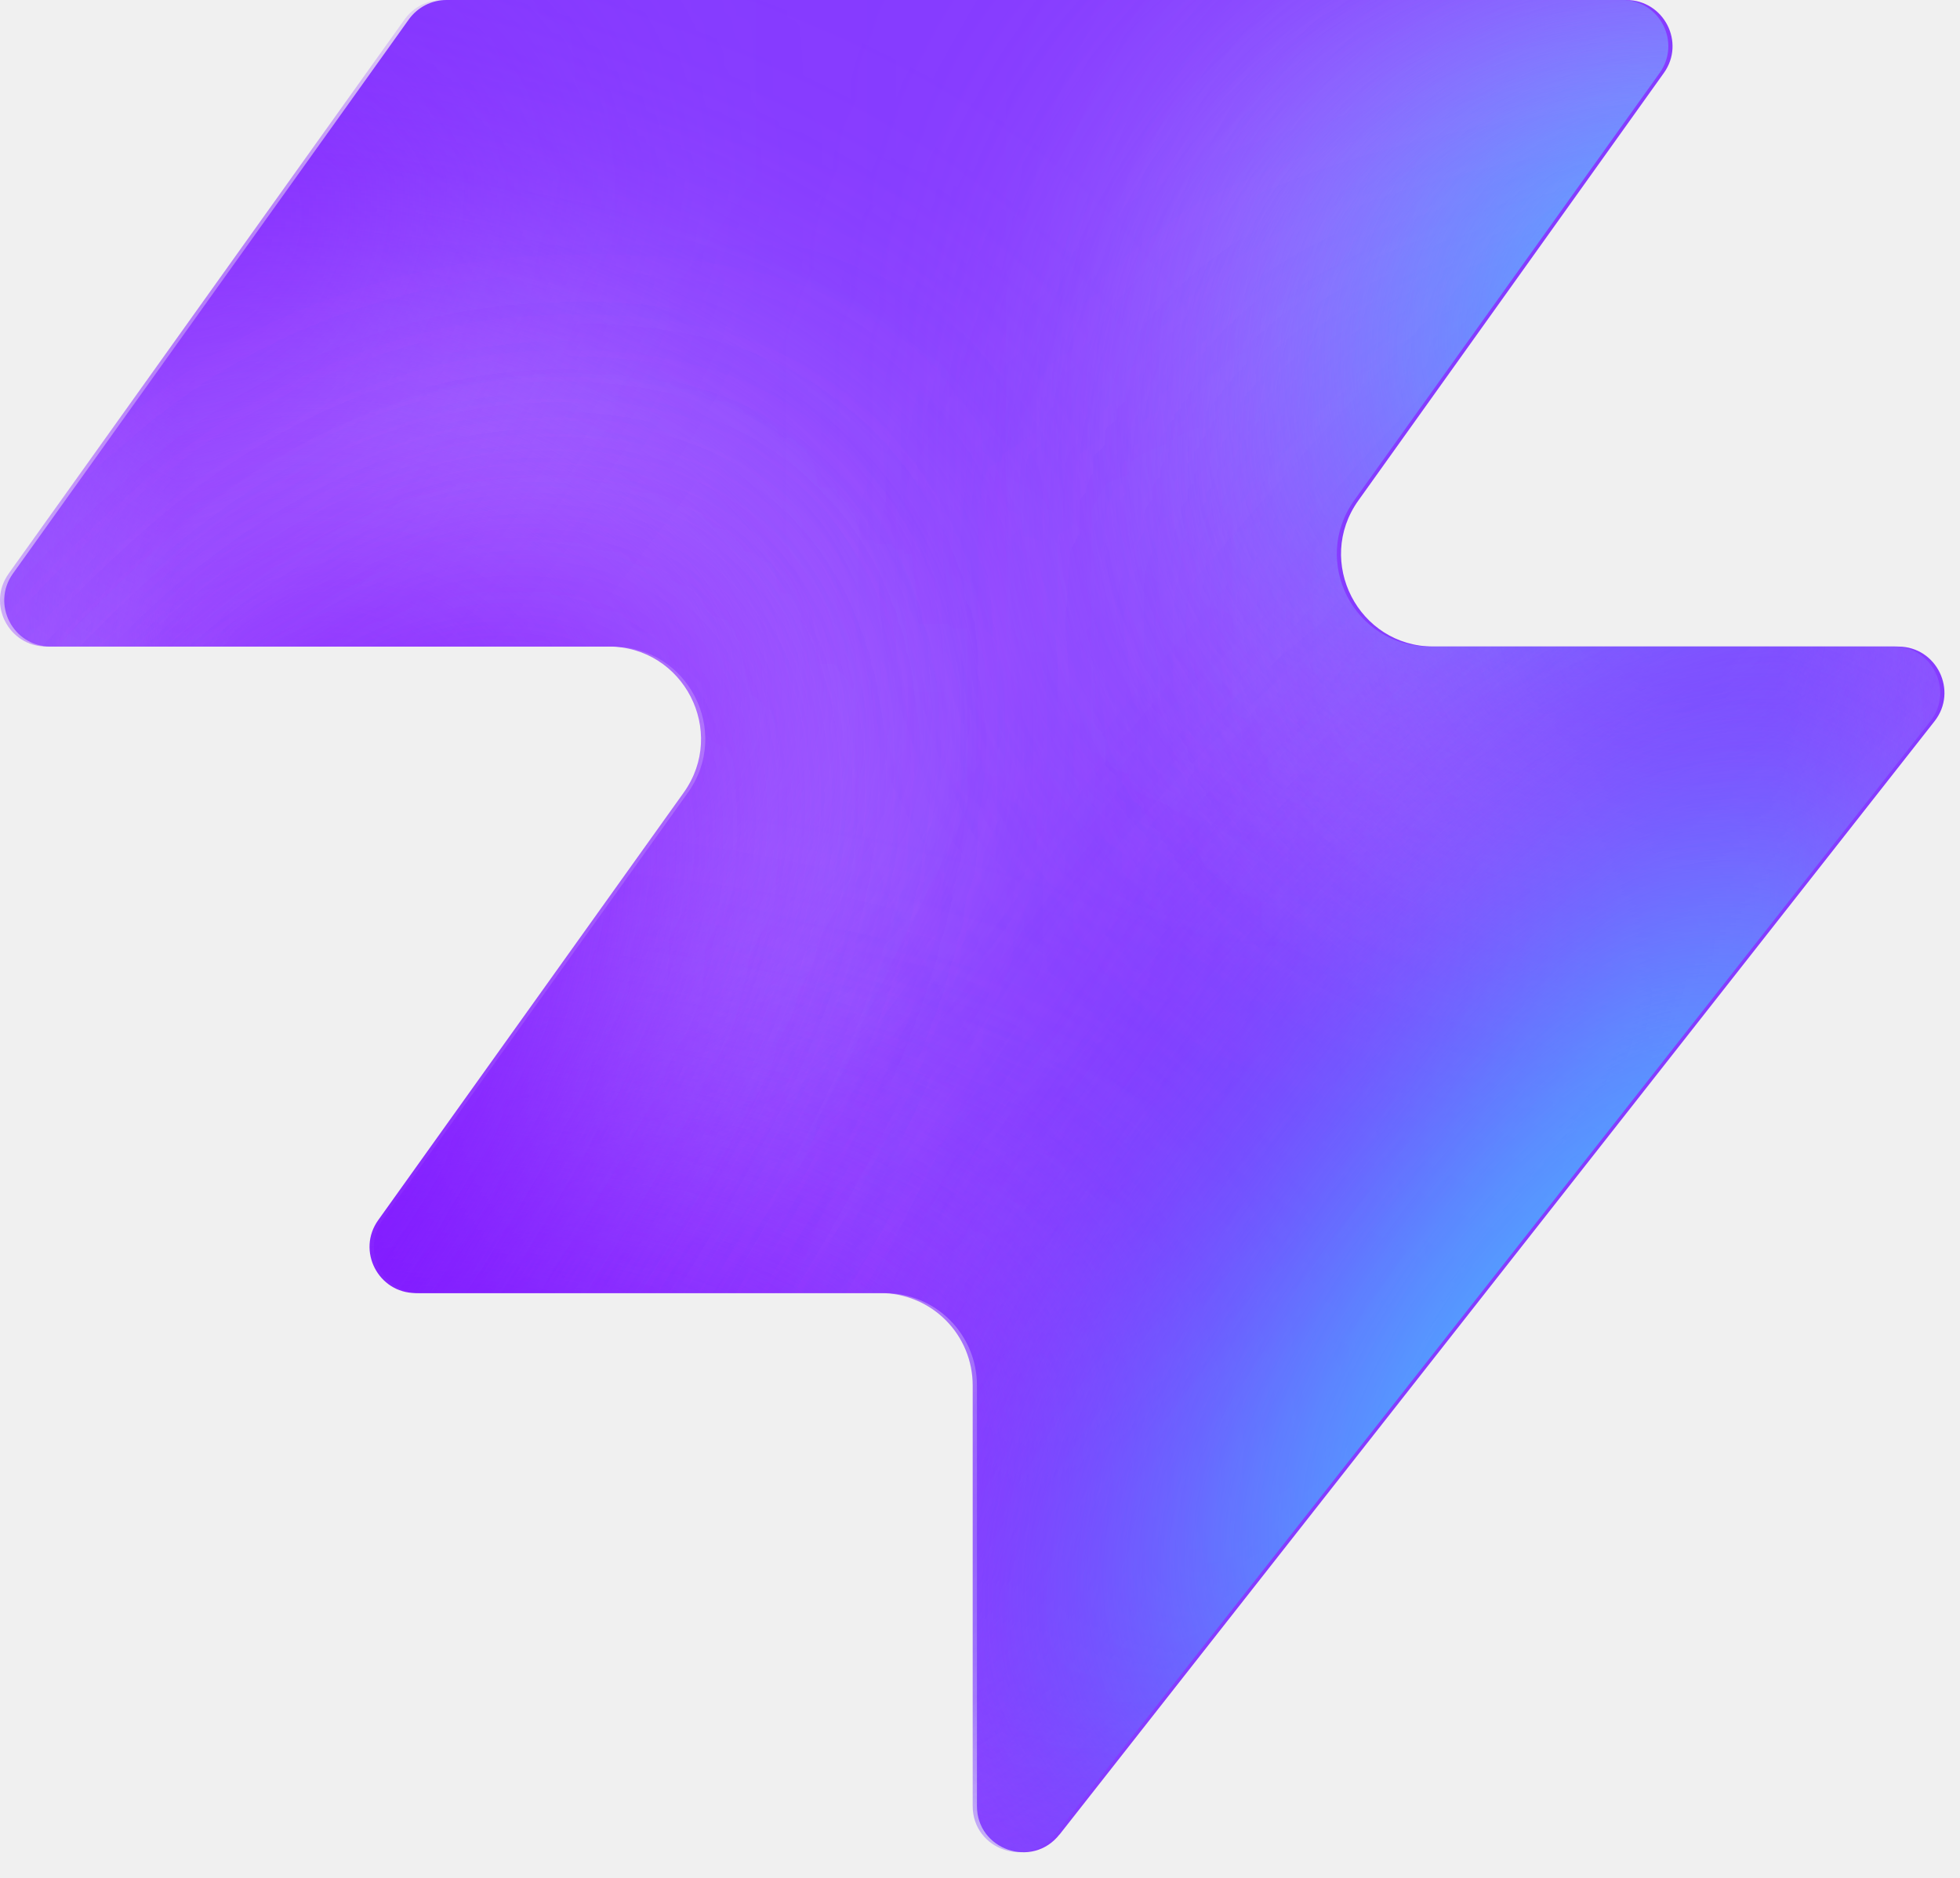
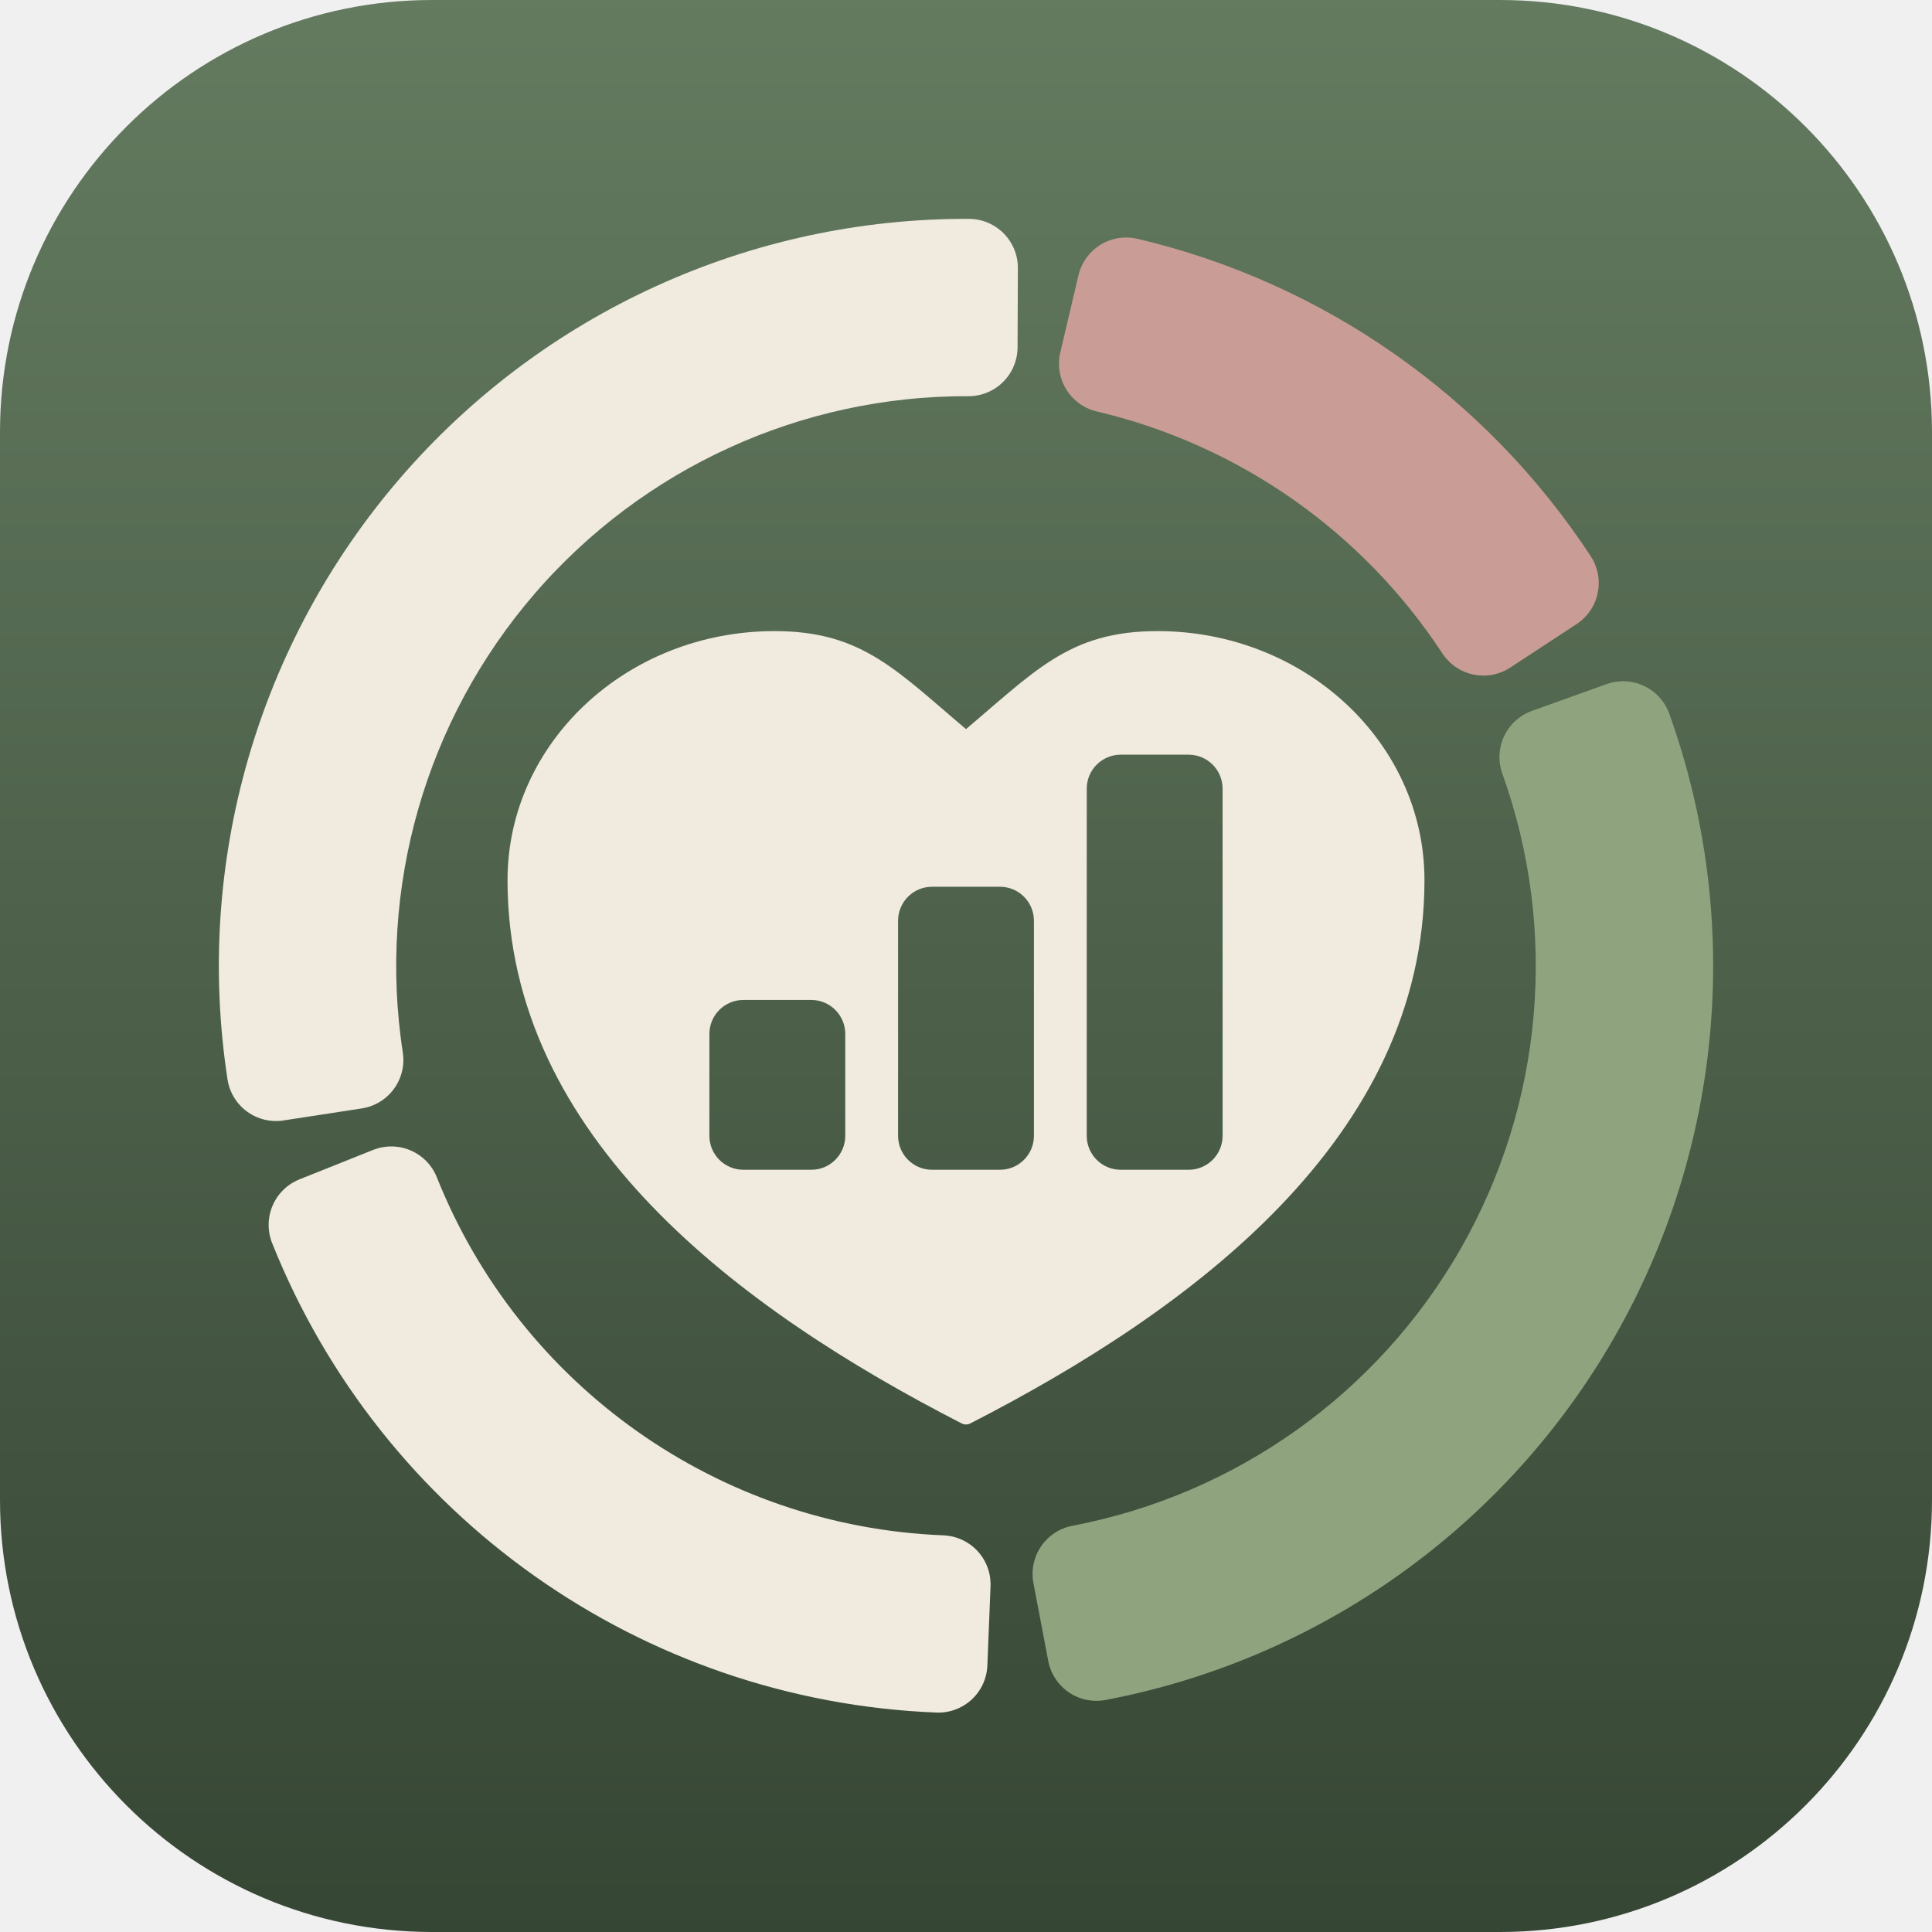
- <svg xmlns="http://www.w3.org/2000/svg" width="48" height="46" fill="none" viewBox="0 0 48 46">
-   <path fill="#863bff" d="M25.946 44.938c-.664.845-2.021.375-2.021-.698V33.937a2.26 2.26 0 0 0-2.262-2.262H10.287c-.92 0-1.456-1.04-.92-1.788l7.48-10.471c1.07-1.497 0-3.578-1.842-3.578H1.237c-.92 0-1.456-1.04-.92-1.788L10.013.474c.214-.297.556-.474.92-.474h28.894c.92 0 1.456 1.04.92 1.788l-7.48 10.471c-1.07 1.498 0 3.579 1.842 3.579h11.377c.943 0 1.473 1.088.89 1.83L25.947 44.94z" style="fill:#863bff;fill:color(display-p3 .525 .23 1);fill-opacity:1" />
-   <mask id="a" width="48" height="46" x="0" y="0" maskUnits="userSpaceOnUse" style="mask-type:alpha">
-     <path fill="#000" d="M25.842 44.938c-.664.844-2.021.375-2.021-.698V33.937a2.26 2.26 0 0 0-2.262-2.262H10.183c-.92 0-1.456-1.04-.92-1.788l7.48-10.471c1.07-1.498 0-3.579-1.842-3.579H1.133c-.92 0-1.456-1.04-.92-1.787L9.91.473c.214-.297.556-.474.92-.474h28.894c.92 0 1.456 1.04.92 1.788l-7.48 10.471c-1.07 1.498 0 3.578 1.842 3.578h11.377c.943 0 1.473 1.088.89 1.832L25.843 44.94z" style="fill:#000;fill-opacity:1" />
+ <svg xmlns="http://www.w3.org/2000/svg" viewBox="0 0 1024 1024">
+   <defs>
+     <linearGradient id="bg" x1="0" y1="0" x2="0" y2="1">
+       <stop offset="0" stop-color="#647B60" />
+       <stop offset="1" stop-color="#364634" />
+     </linearGradient>
+   </defs>
+   <rect width="1024" height="1024" rx="229" fill="url(#bg)" />
+   <path d="M146.29 568.17A370 370 0 0 1 513.5 142L513.33 184A328 328 0 0 0 187.8 561.79Z" fill="#F0EADF" stroke="#F0EADF" stroke-width="52" stroke-linejoin="round" />
+   <path d="M596.92 151.88A370 370 0 0 1 821.36 309.03L786.24 332.07A328 328 0 0 0 587.28 192.76Z" fill="#C99D95" stroke="#C99D95" stroke-width="52" stroke-linejoin="round" />
+   <path d="M860.28 387.08A370 370 0 0 1 581.13 875.48L573.28 834.22A328 328 0 0 0 820.74 401.26Z" fill="#8FA47E" stroke="#8FA47E" stroke-width="52" stroke-linejoin="round" />
+   <path d="M497.35 881.71A370 370 0 0 1 168.38 649.22L207.39 633.64A328 328 0 0 0 499.02 839.74Z" fill="#F0EADF" stroke="#F0EADF" stroke-width="52" stroke-linejoin="round" />
+   <mask id="holes">
+     <rect width="1024" height="1024" fill="#fff" />
+     <g fill="#000">
+       <rect x="376" y="530" width="72" height="90" rx="18" />
+       <rect x="476" y="470" width="72" height="150" rx="18" />
+       <rect x="576" y="400" width="72" height="220" rx="18" />
+     </g>
  </mask>
-   <g mask="url(#a)">
-     <g filter="url(#b)">
-       <ellipse cx="5.508" cy="14.704" fill="#ede6ff" rx="5.508" ry="14.704" style="fill:#ede6ff;fill:color(display-p3 .927 .903 1);fill-opacity:1" transform="matrix(.00324 1 1 -.00324 -4.47 31.516)" />
-     </g>
-     <g filter="url(#c)">
-       <ellipse cx="10.399" cy="29.851" fill="#ede6ff" rx="10.399" ry="29.851" style="fill:#ede6ff;fill:color(display-p3 .927 .903 1);fill-opacity:1" transform="matrix(.00324 1 1 -.00324 -39.328 7.883)" />
-     </g>
-     <g filter="url(#d)">
-       <ellipse cx="5.508" cy="30.487" fill="#7e14ff" rx="5.508" ry="30.487" style="fill:#7e14ff;fill:color(display-p3 .492 .077 1);fill-opacity:1" transform="rotate(89.814 -25.913 -14.639)scale(1 -1)" />
-     </g>
-     <g filter="url(#e)">
-       <ellipse cx="5.508" cy="30.599" fill="#7e14ff" rx="5.508" ry="30.599" style="fill:#7e14ff;fill:color(display-p3 .492 .077 1);fill-opacity:1" transform="rotate(89.814 -32.644 -3.334)scale(1 -1)" />
-     </g>
-     <g filter="url(#f)">
-       <ellipse cx="5.508" cy="30.599" fill="#7e14ff" rx="5.508" ry="30.599" style="fill:#7e14ff;fill:color(display-p3 .492 .077 1);fill-opacity:1" transform="matrix(.00324 1 1 -.00324 -34.34 30.47)" />
-     </g>
-     <g filter="url(#g)">
-       <ellipse cx="14.072" cy="22.078" fill="#ede6ff" rx="14.072" ry="22.078" style="fill:#ede6ff;fill:color(display-p3 .927 .903 1);fill-opacity:1" transform="rotate(93.35 24.506 48.493)scale(-1 1)" />
-     </g>
-     <g filter="url(#h)">
-       <ellipse cx="3.47" cy="21.501" fill="#7e14ff" rx="3.47" ry="21.501" style="fill:#7e14ff;fill:color(display-p3 .492 .077 1);fill-opacity:1" transform="rotate(89.009 28.708 47.59)scale(-1 1)" />
-     </g>
-     <g filter="url(#i)">
-       <ellipse cx="3.47" cy="21.501" fill="#7e14ff" rx="3.47" ry="21.501" style="fill:#7e14ff;fill:color(display-p3 .492 .077 1);fill-opacity:1" transform="rotate(89.009 28.708 47.59)scale(-1 1)" />
-     </g>
-     <g filter="url(#j)">
-       <ellipse cx=".387" cy="8.972" fill="#7e14ff" rx="4.407" ry="29.108" style="fill:#7e14ff;fill:color(display-p3 .492 .077 1);fill-opacity:1" transform="rotate(39.51 .387 8.972)" />
-     </g>
-     <g filter="url(#k)">
-       <ellipse cx="47.523" cy="-6.092" fill="#7e14ff" rx="4.407" ry="29.108" style="fill:#7e14ff;fill:color(display-p3 .492 .077 1);fill-opacity:1" transform="rotate(37.892 47.523 -6.092)" />
-     </g>
-     <g filter="url(#l)">
-       <ellipse cx="41.412" cy="6.333" fill="#47bfff" rx="5.971" ry="9.665" style="fill:#47bfff;fill:color(display-p3 .28 .748 1);fill-opacity:1" transform="rotate(37.892 41.412 6.333)" />
-     </g>
-     <g filter="url(#m)">
-       <ellipse cx="-1.879" cy="38.332" fill="#7e14ff" rx="4.407" ry="29.108" style="fill:#7e14ff;fill:color(display-p3 .492 .077 1);fill-opacity:1" transform="rotate(37.892 -1.88 38.332)" />
-     </g>
-     <g filter="url(#n)">
-       <ellipse cx="-1.879" cy="38.332" fill="#7e14ff" rx="4.407" ry="29.108" style="fill:#7e14ff;fill:color(display-p3 .492 .077 1);fill-opacity:1" transform="rotate(37.892 -1.88 38.332)" />
-     </g>
-     <g filter="url(#o)">
-       <ellipse cx="35.651" cy="29.907" fill="#7e14ff" rx="4.407" ry="29.108" style="fill:#7e14ff;fill:color(display-p3 .492 .077 1);fill-opacity:1" transform="rotate(37.892 35.651 29.907)" />
-     </g>
-     <g filter="url(#p)">
-       <ellipse cx="38.418" cy="32.4" fill="#47bfff" rx="5.971" ry="15.297" style="fill:#47bfff;fill:color(display-p3 .28 .748 1);fill-opacity:1" transform="rotate(37.892 38.418 32.4)" />
-     </g>
-   </g>
-   <defs>
-     <filter id="b" width="60.045" height="41.654" x="-19.77" y="16.149" color-interpolation-filters="sRGB" filterUnits="userSpaceOnUse">
-       <feFlood flood-opacity="0" result="BackgroundImageFix" />
-       <feBlend in="SourceGraphic" in2="BackgroundImageFix" result="shape" />
-       <feGaussianBlur result="effect1_foregroundBlur_2002_17158" stdDeviation="7.659" />
-     </filter>
-     <filter id="c" width="90.34" height="51.437" x="-54.613" y="-7.533" color-interpolation-filters="sRGB" filterUnits="userSpaceOnUse">
-       <feFlood flood-opacity="0" result="BackgroundImageFix" />
-       <feBlend in="SourceGraphic" in2="BackgroundImageFix" result="shape" />
-       <feGaussianBlur result="effect1_foregroundBlur_2002_17158" stdDeviation="7.659" />
-     </filter>
-     <filter id="d" width="79.355" height="29.4" x="-49.64" y="2.03" color-interpolation-filters="sRGB" filterUnits="userSpaceOnUse">
-       <feFlood flood-opacity="0" result="BackgroundImageFix" />
-       <feBlend in="SourceGraphic" in2="BackgroundImageFix" result="shape" />
-       <feGaussianBlur result="effect1_foregroundBlur_2002_17158" stdDeviation="4.596" />
-     </filter>
-     <filter id="e" width="79.579" height="29.4" x="-45.045" y="20.029" color-interpolation-filters="sRGB" filterUnits="userSpaceOnUse">
-       <feFlood flood-opacity="0" result="BackgroundImageFix" />
-       <feBlend in="SourceGraphic" in2="BackgroundImageFix" result="shape" />
-       <feGaussianBlur result="effect1_foregroundBlur_2002_17158" stdDeviation="4.596" />
-     </filter>
-     <filter id="f" width="79.579" height="29.4" x="-43.513" y="21.178" color-interpolation-filters="sRGB" filterUnits="userSpaceOnUse">
-       <feFlood flood-opacity="0" result="BackgroundImageFix" />
-       <feBlend in="SourceGraphic" in2="BackgroundImageFix" result="shape" />
-       <feGaussianBlur result="effect1_foregroundBlur_2002_17158" stdDeviation="4.596" />
-     </filter>
-     <filter id="g" width="74.749" height="58.852" x="15.756" y="-17.901" color-interpolation-filters="sRGB" filterUnits="userSpaceOnUse">
-       <feFlood flood-opacity="0" result="BackgroundImageFix" />
-       <feBlend in="SourceGraphic" in2="BackgroundImageFix" result="shape" />
-       <feGaussianBlur result="effect1_foregroundBlur_2002_17158" stdDeviation="7.659" />
-     </filter>
-     <filter id="h" width="61.377" height="25.362" x="23.548" y="2.284" color-interpolation-filters="sRGB" filterUnits="userSpaceOnUse">
-       <feFlood flood-opacity="0" result="BackgroundImageFix" />
-       <feBlend in="SourceGraphic" in2="BackgroundImageFix" result="shape" />
-       <feGaussianBlur result="effect1_foregroundBlur_2002_17158" stdDeviation="4.596" />
-     </filter>
-     <filter id="i" width="61.377" height="25.362" x="23.548" y="2.284" color-interpolation-filters="sRGB" filterUnits="userSpaceOnUse">
-       <feFlood flood-opacity="0" result="BackgroundImageFix" />
-       <feBlend in="SourceGraphic" in2="BackgroundImageFix" result="shape" />
-       <feGaussianBlur result="effect1_foregroundBlur_2002_17158" stdDeviation="4.596" />
-     </filter>
-     <filter id="j" width="56.045" height="63.649" x="-27.636" y="-22.853" color-interpolation-filters="sRGB" filterUnits="userSpaceOnUse">
-       <feFlood flood-opacity="0" result="BackgroundImageFix" />
-       <feBlend in="SourceGraphic" in2="BackgroundImageFix" result="shape" />
-       <feGaussianBlur result="effect1_foregroundBlur_2002_17158" stdDeviation="4.596" />
-     </filter>
-     <filter id="k" width="54.814" height="64.646" x="20.116" y="-38.415" color-interpolation-filters="sRGB" filterUnits="userSpaceOnUse">
-       <feFlood flood-opacity="0" result="BackgroundImageFix" />
-       <feBlend in="SourceGraphic" in2="BackgroundImageFix" result="shape" />
-       <feGaussianBlur result="effect1_foregroundBlur_2002_17158" stdDeviation="4.596" />
-     </filter>
-     <filter id="l" width="33.541" height="35.313" x="24.641" y="-11.323" color-interpolation-filters="sRGB" filterUnits="userSpaceOnUse">
-       <feFlood flood-opacity="0" result="BackgroundImageFix" />
-       <feBlend in="SourceGraphic" in2="BackgroundImageFix" result="shape" />
-       <feGaussianBlur result="effect1_foregroundBlur_2002_17158" stdDeviation="4.596" />
-     </filter>
-     <filter id="m" width="54.814" height="64.646" x="-29.286" y="6.009" color-interpolation-filters="sRGB" filterUnits="userSpaceOnUse">
-       <feFlood flood-opacity="0" result="BackgroundImageFix" />
-       <feBlend in="SourceGraphic" in2="BackgroundImageFix" result="shape" />
-       <feGaussianBlur result="effect1_foregroundBlur_2002_17158" stdDeviation="4.596" />
-     </filter>
-     <filter id="n" width="54.814" height="64.646" x="-29.286" y="6.009" color-interpolation-filters="sRGB" filterUnits="userSpaceOnUse">
-       <feFlood flood-opacity="0" result="BackgroundImageFix" />
-       <feBlend in="SourceGraphic" in2="BackgroundImageFix" result="shape" />
-       <feGaussianBlur result="effect1_foregroundBlur_2002_17158" stdDeviation="4.596" />
-     </filter>
-     <filter id="o" width="54.814" height="64.646" x="8.244" y="-2.416" color-interpolation-filters="sRGB" filterUnits="userSpaceOnUse">
-       <feFlood flood-opacity="0" result="BackgroundImageFix" />
-       <feBlend in="SourceGraphic" in2="BackgroundImageFix" result="shape" />
-       <feGaussianBlur result="effect1_foregroundBlur_2002_17158" stdDeviation="4.596" />
-     </filter>
-     <filter id="p" width="39.409" height="43.623" x="18.713" y="10.588" color-interpolation-filters="sRGB" filterUnits="userSpaceOnUse">
-       <feFlood flood-opacity="0" result="BackgroundImageFix" />
-       <feBlend in="SourceGraphic" in2="BackgroundImageFix" result="shape" />
-       <feGaussianBlur result="effect1_foregroundBlur_2002_17158" stdDeviation="4.596" />
-     </filter>
-   </defs>
+   <path d="M512 393C472 359.4 455.5 339.5 410.5 339.5C335.1 339.5 274 396.4 274 466.5C274 600 395 690 512 750C629 690 750 600 750 466.5C750 396.4 688.9 339.5 613.5 339.5C568.5 339.5 552 359.4 512 393Z" fill="#F0EADF" stroke="#F0EADF" stroke-width="10" stroke-linejoin="round" mask="url(#holes)" />
</svg>
